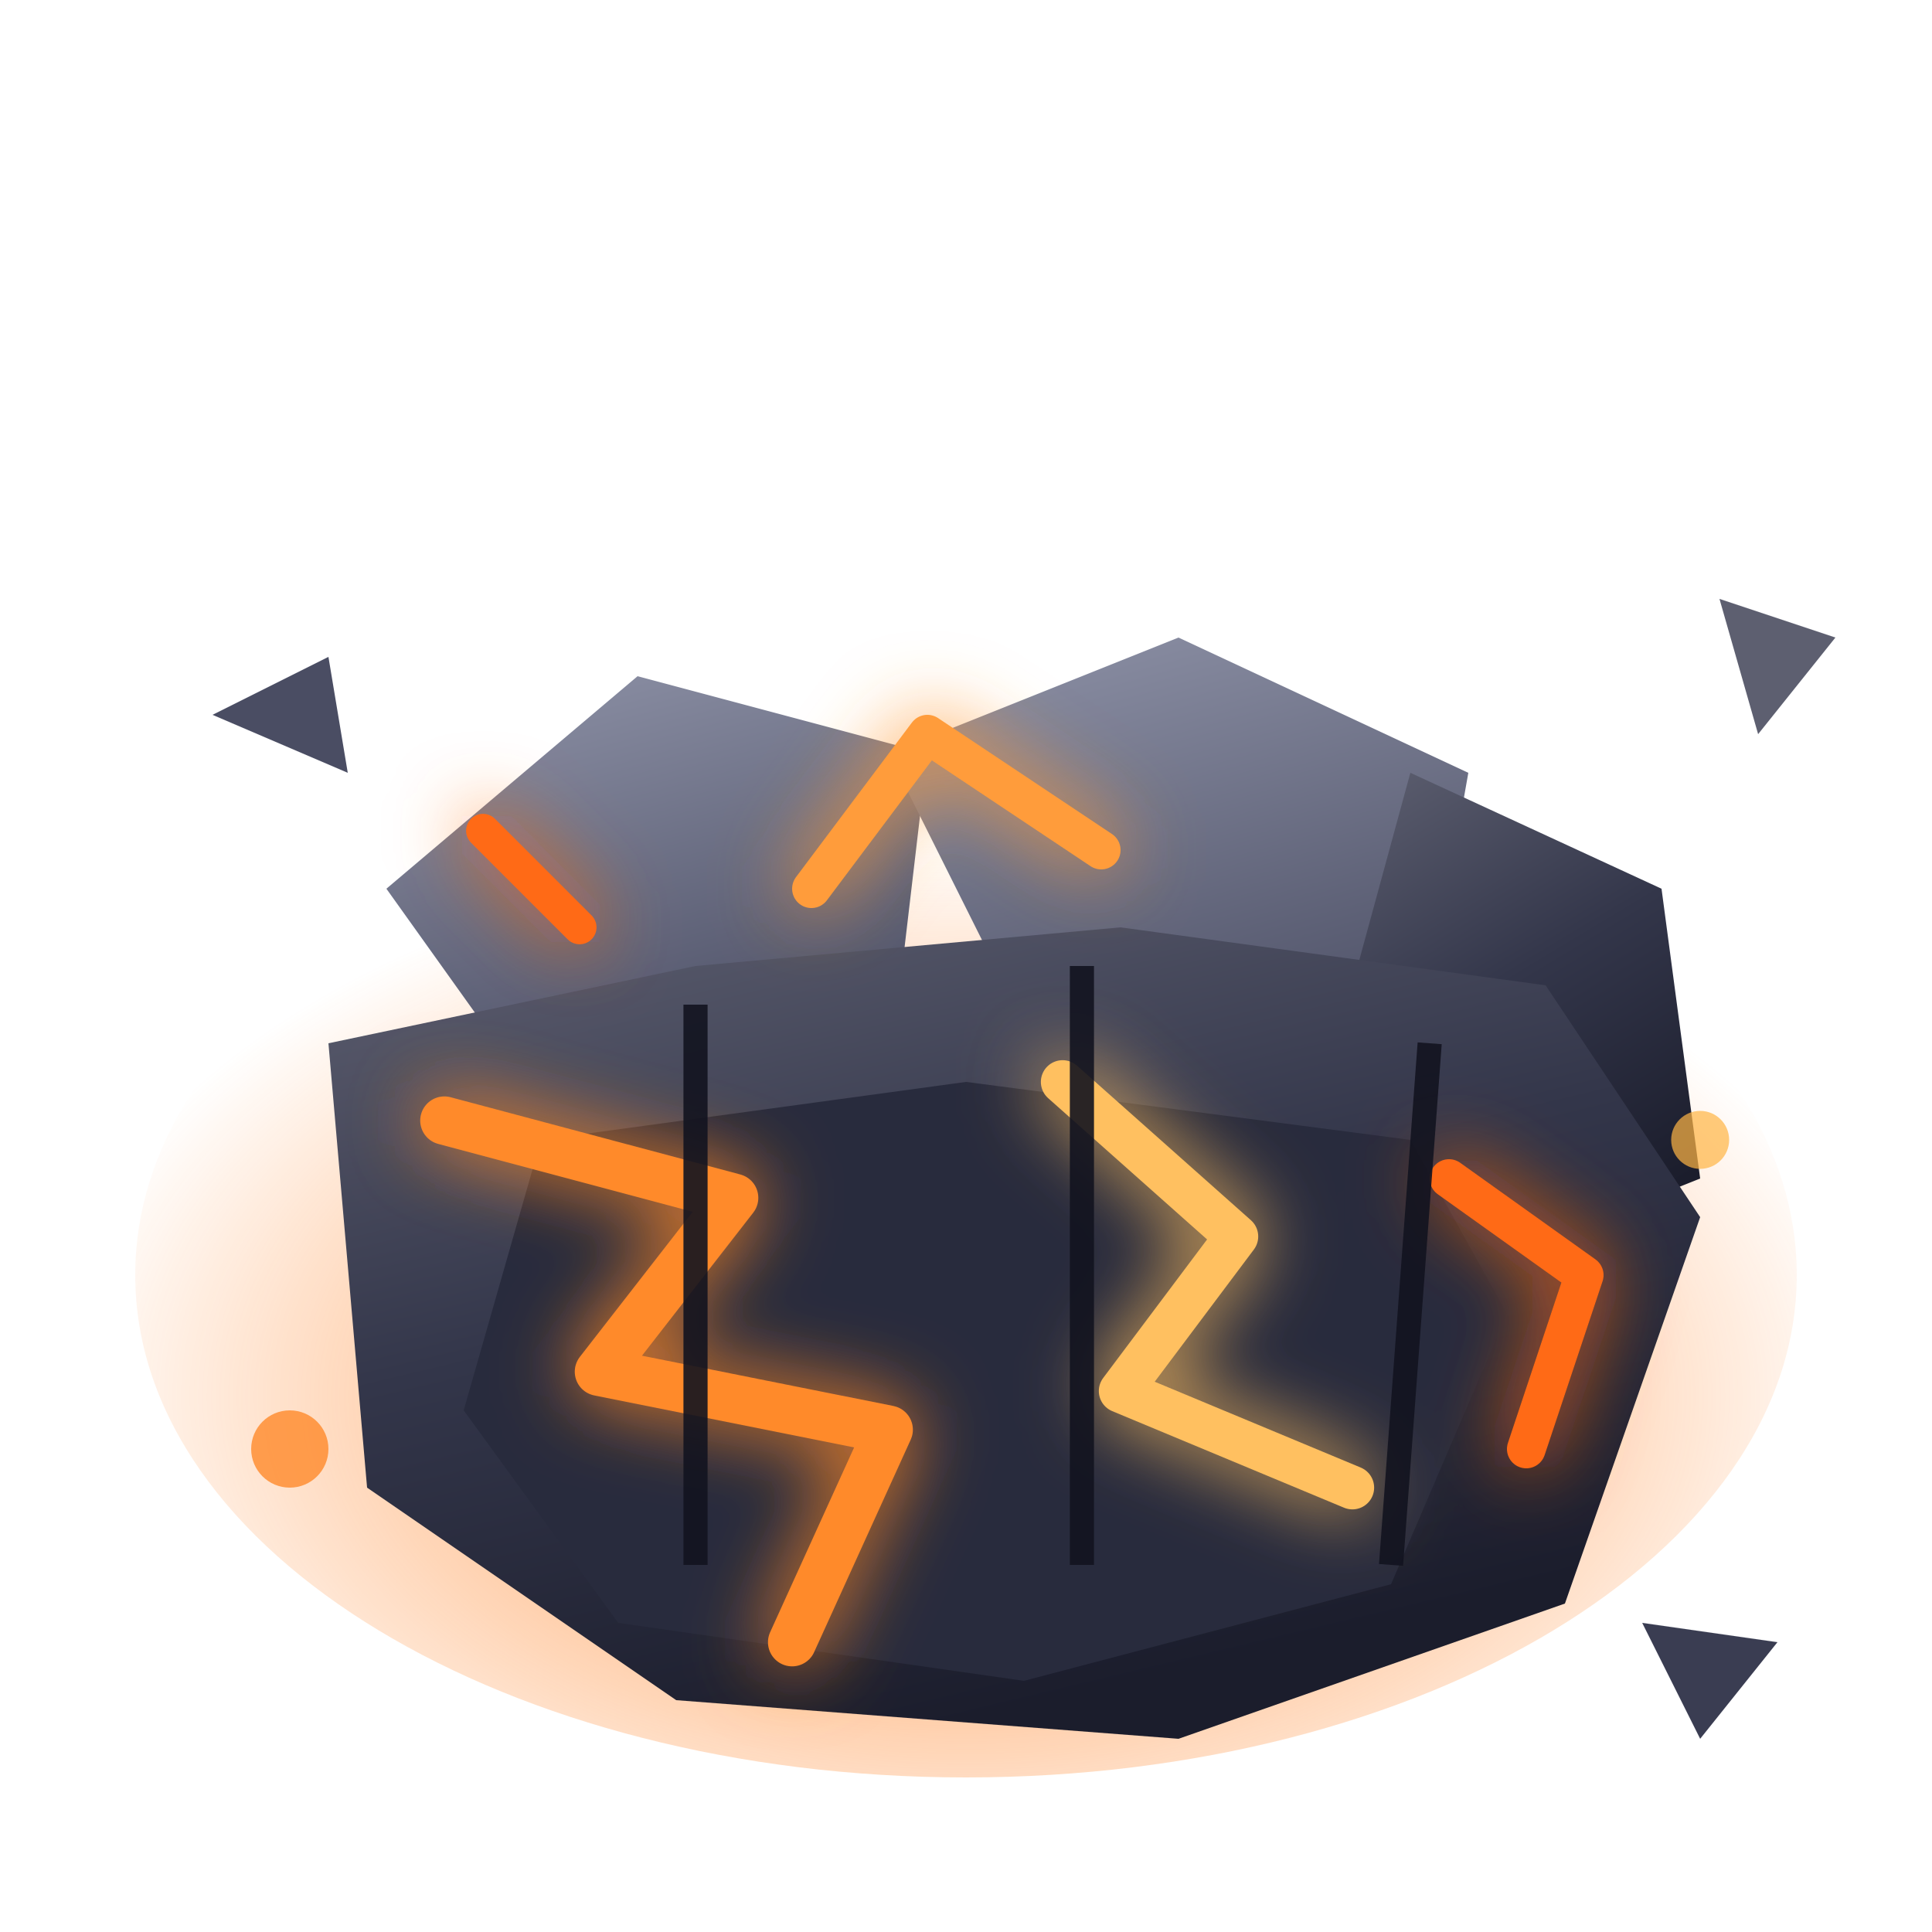
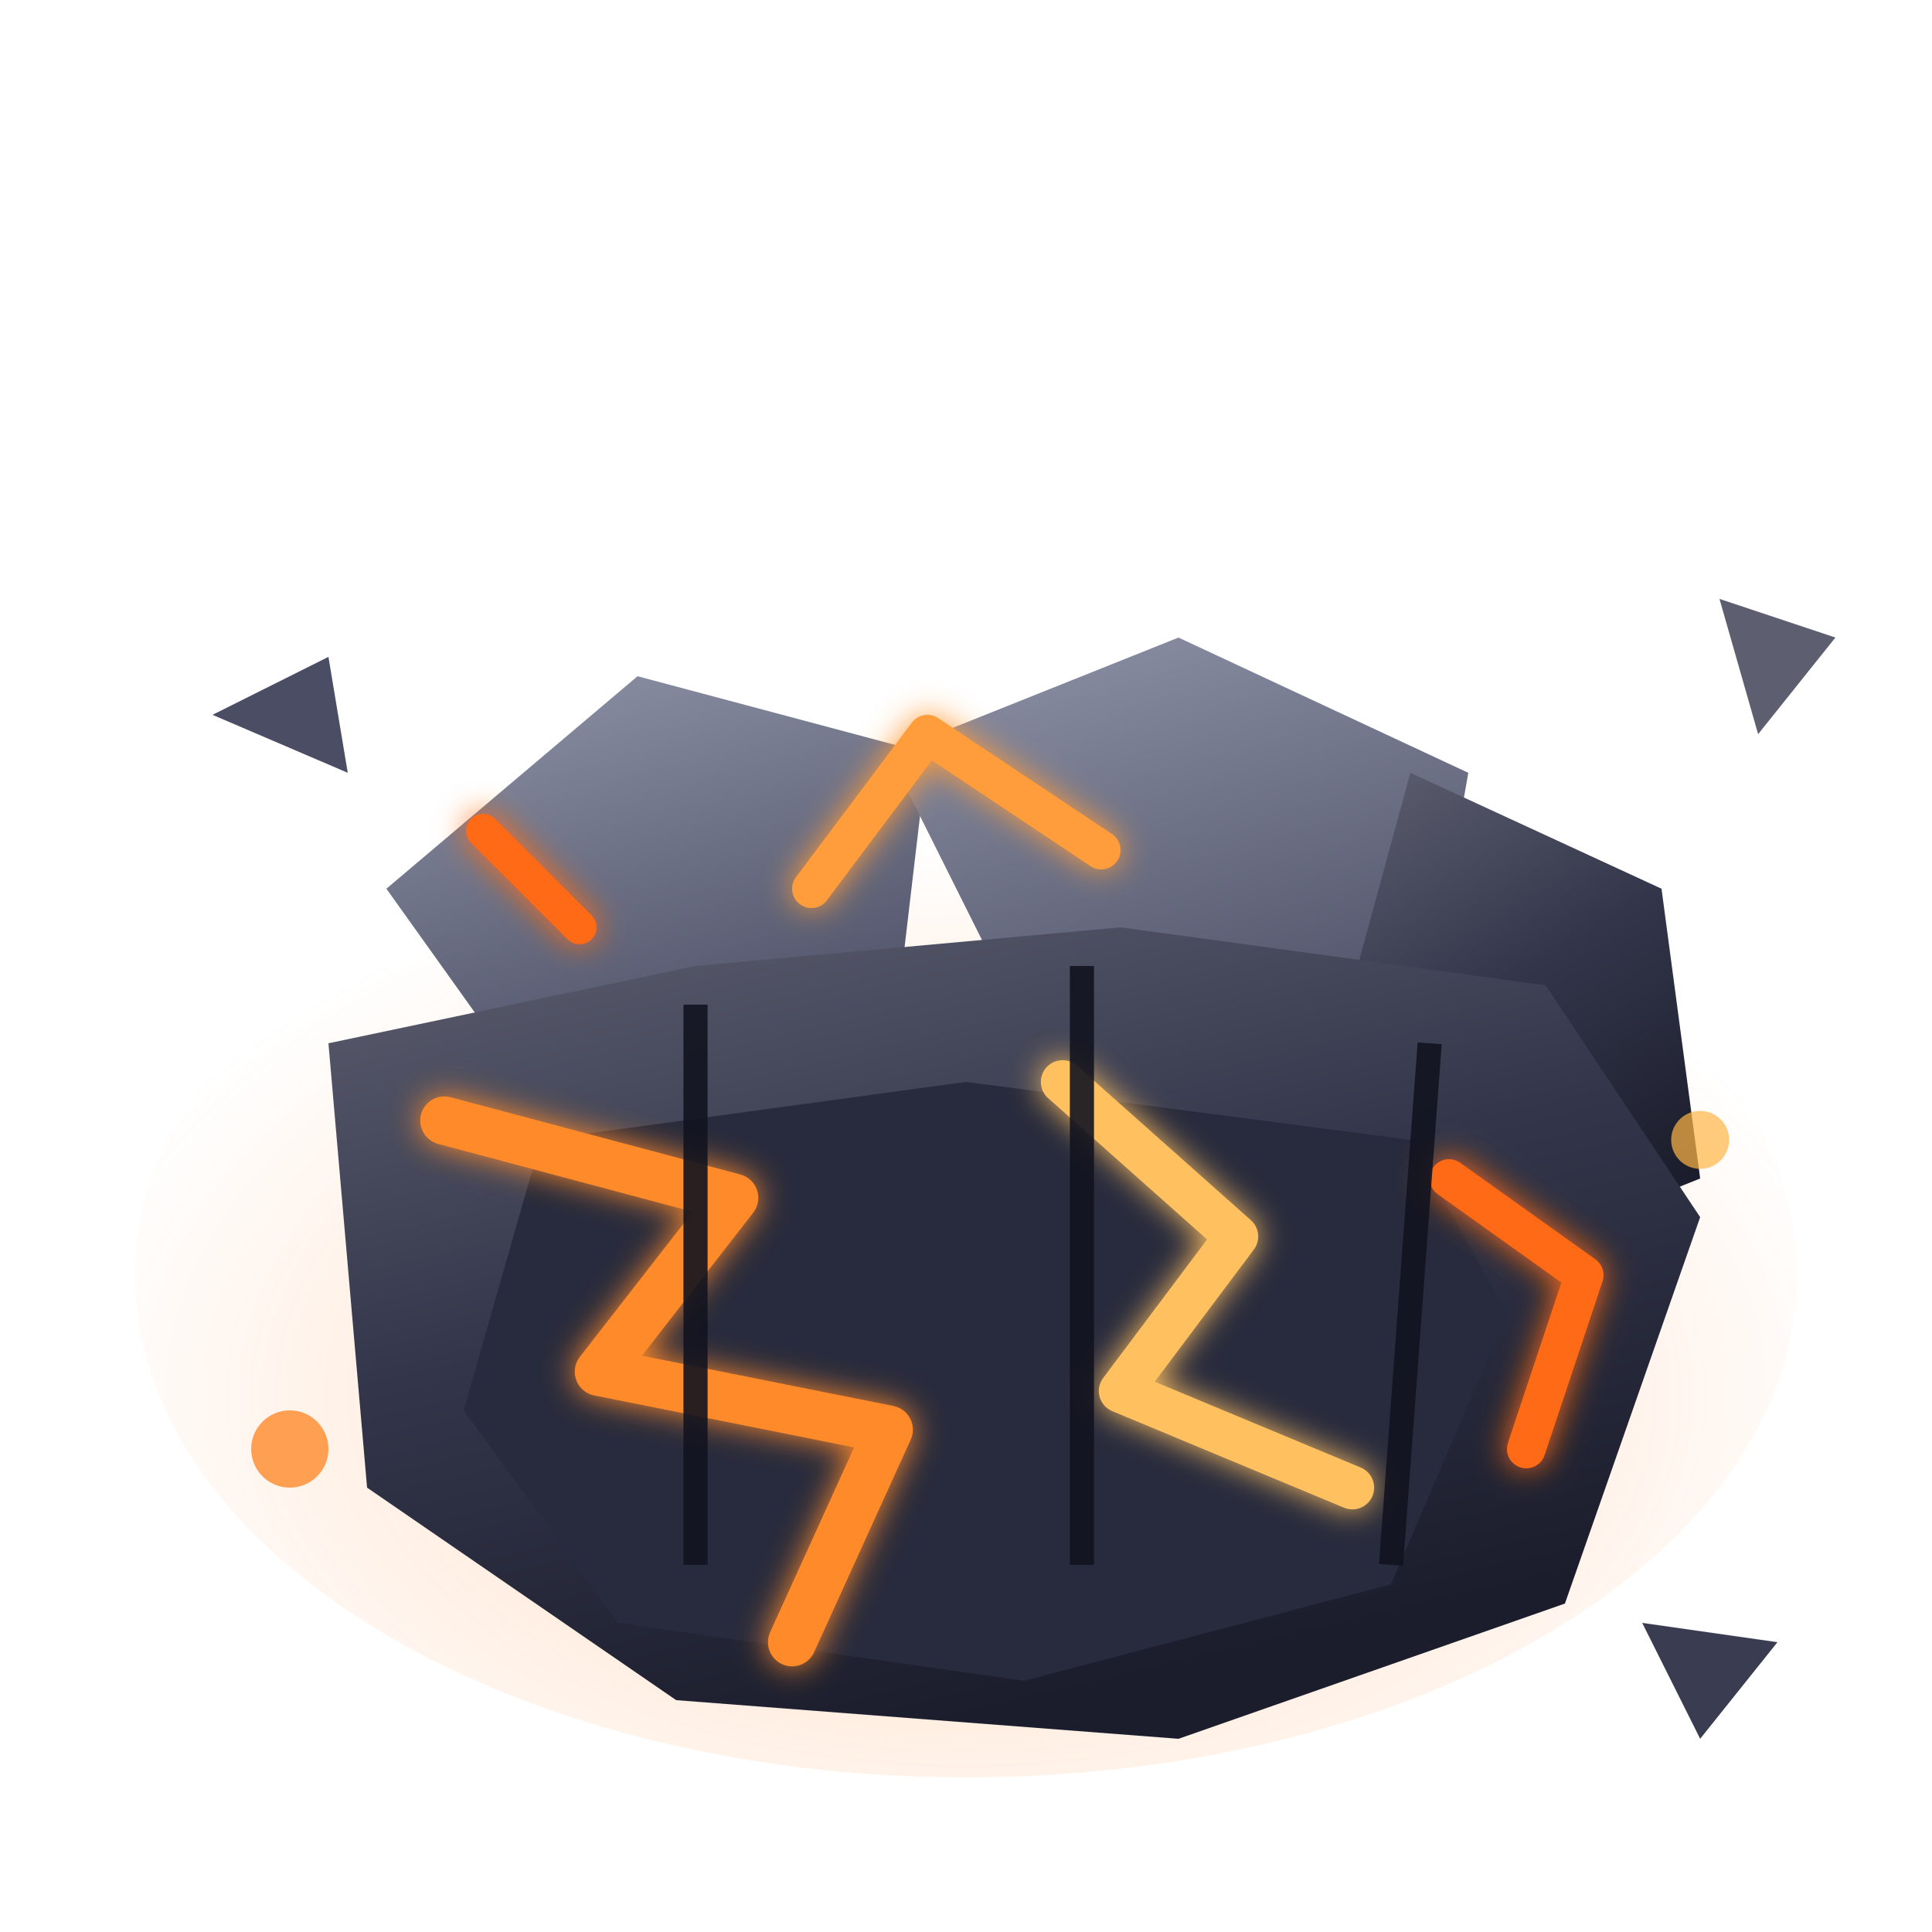
<svg xmlns="http://www.w3.org/2000/svg" viewBox="0 0 200 200" fill="none">
  <defs>
    <radialGradient id="rk-heat" cx="0.5" cy="0.62" r="0.55">
-       <stop offset="0" stop-color="#ff7a18" stop-opacity="0.85" />
+       <stop offset="0" stop-color="#ff7a18" stop-opacity="0.3" />
      <stop offset="1" stop-color="#ff7a18" stop-opacity="0" />
    </radialGradient>
    <linearGradient id="rk-stone" x1="0" y1="0" x2="0.4" y2="1">
      <stop offset="0" stop-color="#5d5f70" />
      <stop offset="0.5" stop-color="#33364a" />
      <stop offset="1" stop-color="#1b1d2c" />
    </linearGradient>
    <linearGradient id="rk-lit" x1="0" y1="0" x2="0.3" y2="1">
      <stop offset="0" stop-color="#8f93a8" />
      <stop offset="1" stop-color="#474a60" />
    </linearGradient>
    <filter id="rk-glow" x="-40%" y="-40%" width="180%" height="180%">
-       <feGaussianBlur stdDeviation="4" result="b" />
+       <feGaussianBlur stdDeviation="1.6" result="b" />
      <feMerge>
        <feMergeNode in="b" />
        <feMergeNode in="SourceGraphic" />
      </feMerge>
    </filter>
  </defs>
  <ellipse cx="100" cy="132" rx="86" ry="52" fill="url(#rk-heat)" />
  <path d="M40 92 l26 -22 l30 8 l-4 34 l-32 8 z" fill="url(#rk-lit)" />
  <path d="M92 78 l30 -12 l30 14 l-6 34 l-32 8 z" fill="url(#rk-lit)" />
  <path d="M146 80 l26 12 l4 30 l-30 12 l-6 -32 z" fill="url(#rk-stone)" />
  <path d="M34 108 l38 -8 l44 -4 l44 6 l16 24 l-14 40 l-40 14 l-52 -4 l-32 -22 z" fill="url(#rk-stone)" />
  <path d="M56 118 l44 -6 l46 6 l10 18 l-12 28 l-38 10 l-42 -6 l-16 -22 z" fill="#282b3d" />
  <g filter="url(#rk-glow)" fill="none" stroke-linecap="round" stroke-linejoin="round">
    <path d="M46 116 l30 8 l-14 18 l30 6 l-10 22" stroke="#ff8a2b" stroke-width="5" />
    <path d="M110 112 l18 16 l-12 16 l24 10" stroke="#ffc061" stroke-width="4.5" />
    <path d="M150 122 l14 10 l-6 18" stroke="#ff6a12" stroke-width="4" />
    <path d="M84 92 l12 -16 l18 12" stroke="#ff9c3a" stroke-width="4" />
    <path d="M60 96 l-10 -10" stroke="#ff6a12" stroke-width="3.5" />
  </g>
  <g stroke="#12131f" stroke-width="2.5" fill="none" opacity="0.9">
    <path d="M72 104 v58 M112 100 v62 M148 108 l-4 54" />
  </g>
  <path d="M22 74 l12 -6 l2 12 z" fill="#4a4d63" />
  <path d="M178 62 l12 4 l-8 10 z" fill="#5d5f70" />
  <path d="M170 168 l14 2 l-8 10 z" fill="#3a3d52" />
  <circle cx="30" cy="150" r="4" fill="#ff8a2b" opacity="0.8" />
  <circle cx="176" cy="118" r="3" fill="#ffb545" opacity="0.7" />
</svg>
